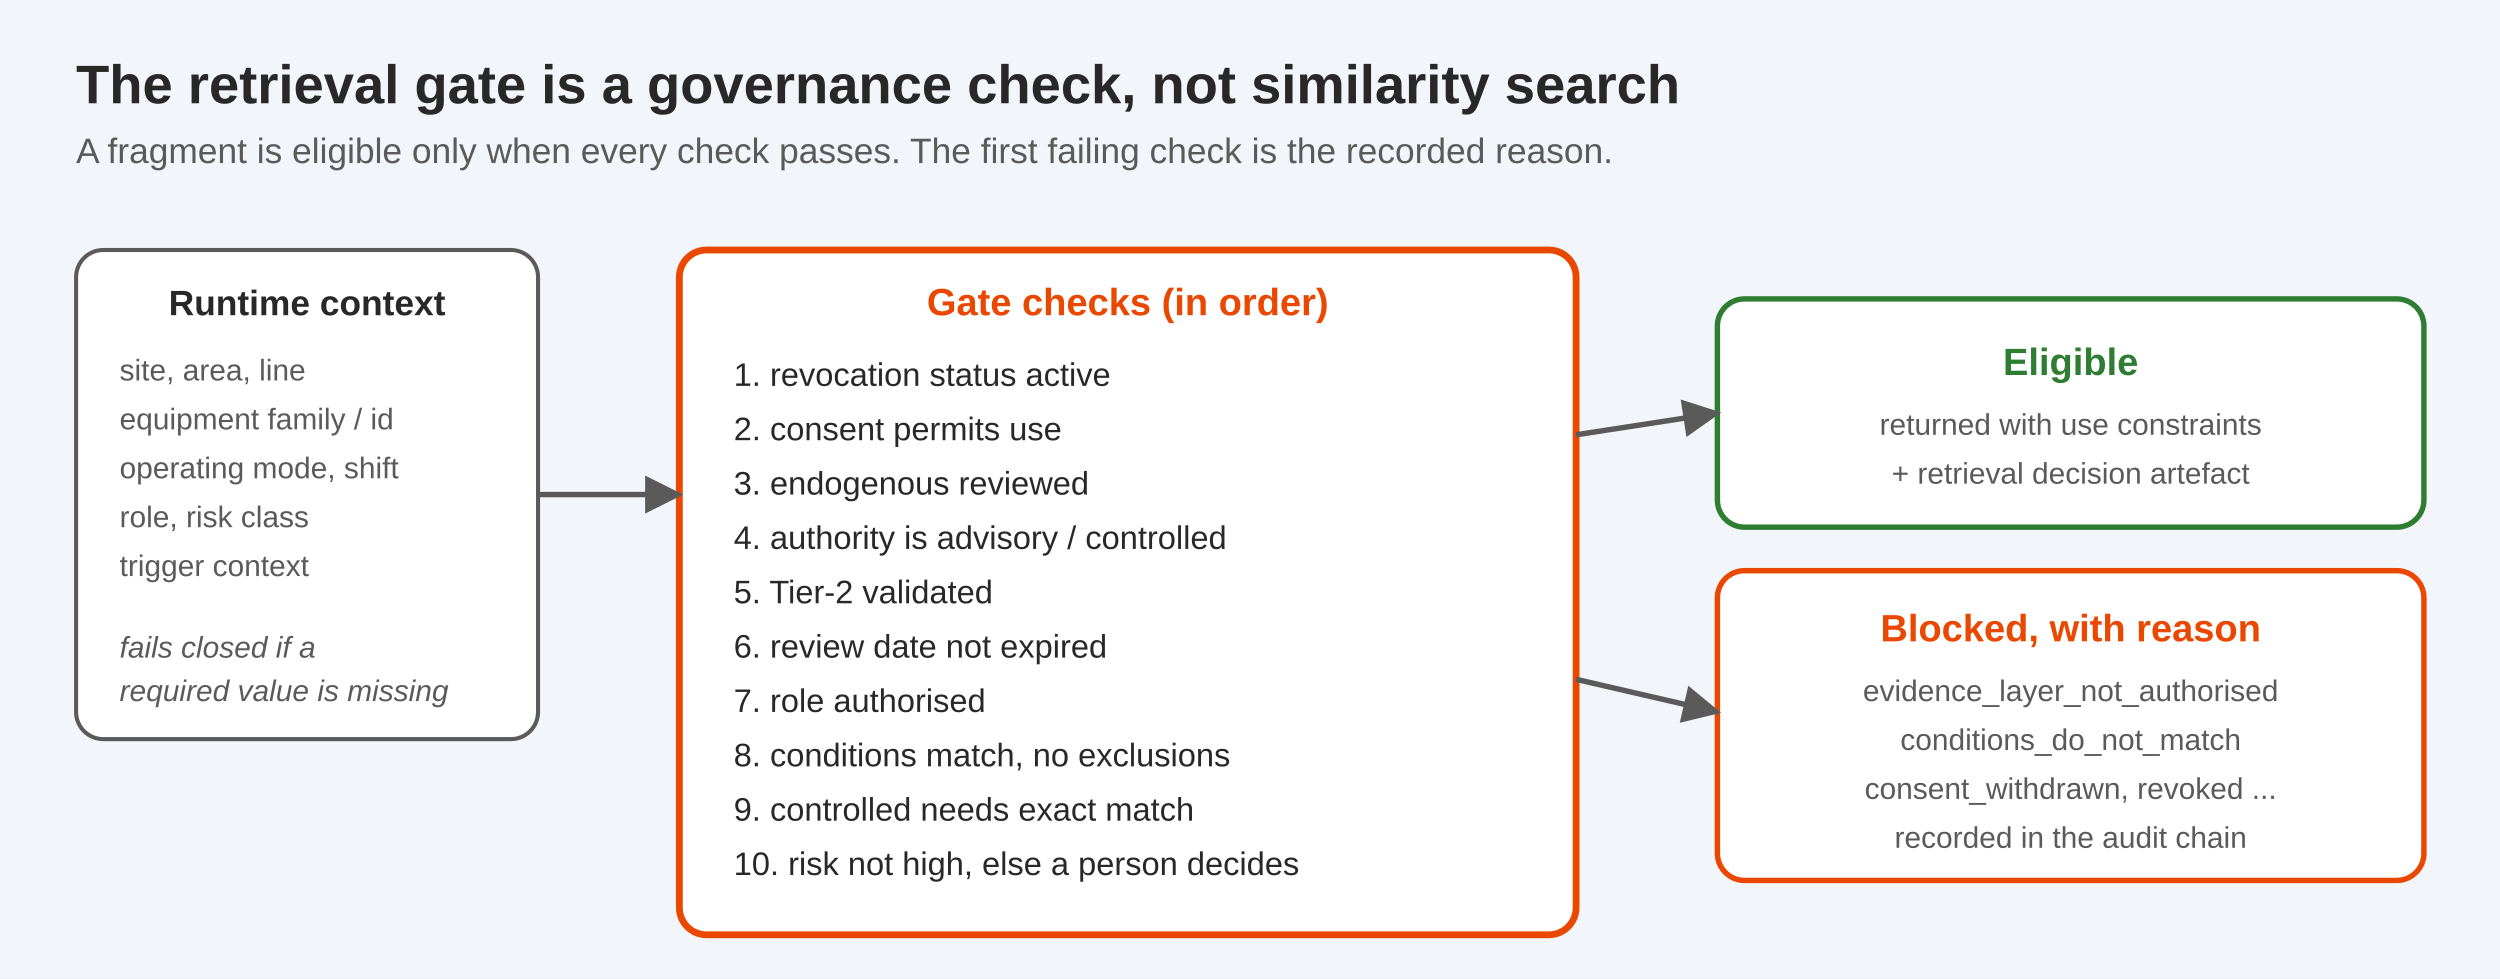
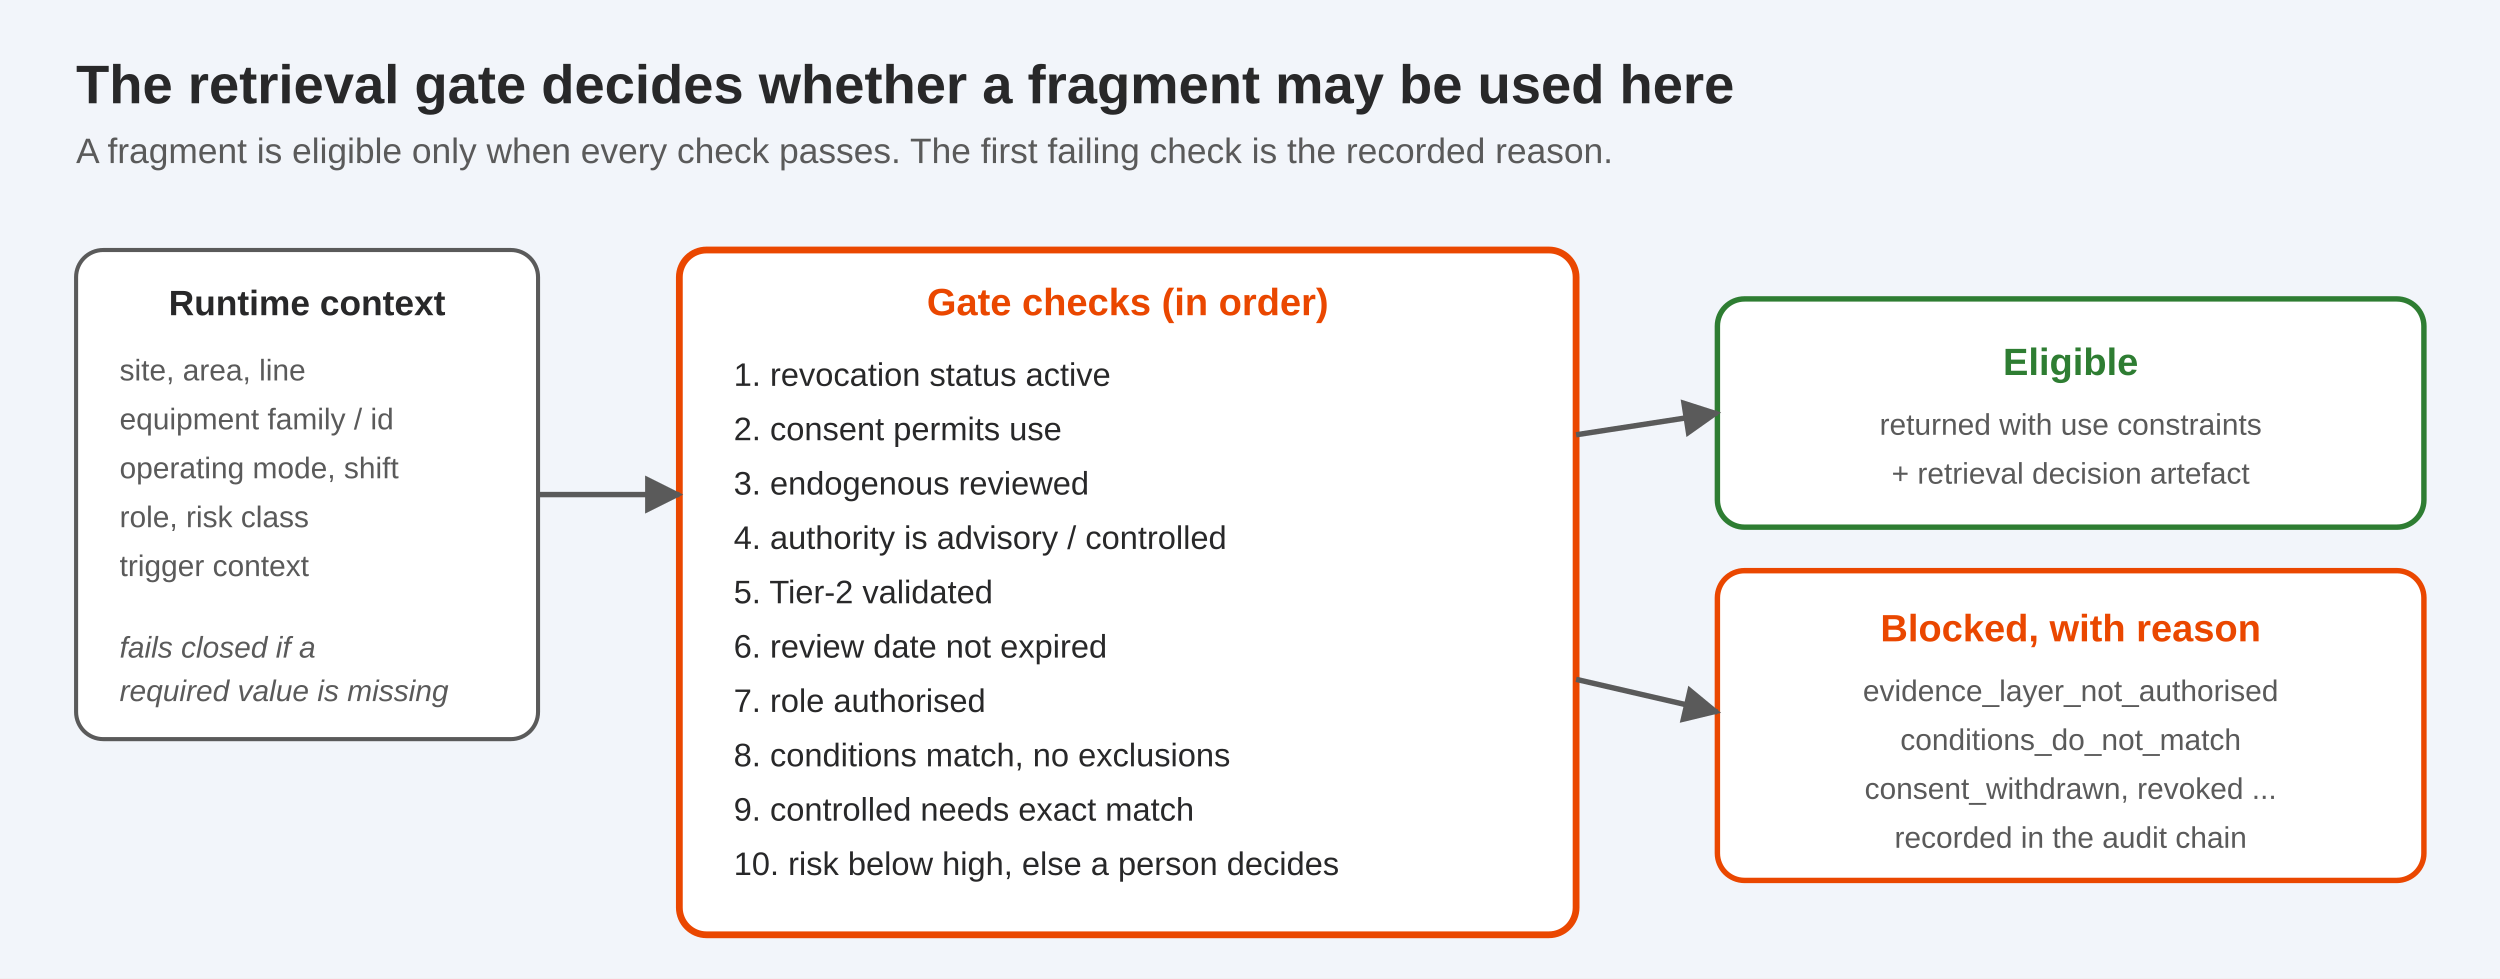
<svg xmlns="http://www.w3.org/2000/svg" viewBox="0 0 920 360" font-family="Arial, Helvetica, sans-serif" role="img" aria-label="Condition-aware retrieval gate">
  <defs>
    <marker id="a3" viewBox="0 0 10 10" refX="9" refY="5" markerWidth="7" markerHeight="7" orient="auto-start-reverse">
      <path d="M0 0 L10 5 L0 10 z" fill="#5A5A5A" />
    </marker>
  </defs>
  <rect width="920" height="360" fill="#F2F5FA" />
-   <text x="28" y="38" font-size="20" font-weight="bold" fill="#282829">The retrieval gate is a governance check, not similarity search</text>
+   <text x="28" y="38" font-size="20" font-weight="bold" fill="#282829">The retrieval gate decides whether a fragment may be used here</text>
  <text x="28" y="60" font-size="13" fill="#5A5A5A">A fragment is eligible only when every check passes. The first failing check is the recorded reason.</text>
  <rect x="28" y="92" width="170" height="180" rx="10" fill="#FFFFFF" stroke="#5A5A5A" stroke-width="1.5" />
  <text x="113" y="116" font-size="13" font-weight="bold" fill="#282829" text-anchor="middle">Runtime context</text>
  <text x="44" y="140" font-size="11" fill="#5A5A5A">site, area, line</text>
  <text x="44" y="158" font-size="11" fill="#5A5A5A">equipment family / id</text>
  <text x="44" y="176" font-size="11" fill="#5A5A5A">operating mode, shift</text>
  <text x="44" y="194" font-size="11" fill="#5A5A5A">role, risk class</text>
  <text x="44" y="212" font-size="11" fill="#5A5A5A">trigger context</text>
  <text x="44" y="242" font-size="11" fill="#5A5A5A" font-style="italic">fails closed if a</text>
  <text x="44" y="258" font-size="11" fill="#5A5A5A" font-style="italic">required value is missing</text>
  <rect x="250" y="92" width="330" height="252" rx="10" fill="#FFFFFF" stroke="#EA4700" stroke-width="2.5" />
  <text x="415" y="116" font-size="14" font-weight="bold" fill="#EA4700" text-anchor="middle">Gate checks (in order)</text>
  <g font-size="12" fill="#282829">
    <text x="270" y="142">1. revocation status active</text>
    <text x="270" y="162">2. consent permits use</text>
    <text x="270" y="182">3. endogenous reviewed</text>
    <text x="270" y="202">4. authority is advisory / controlled</text>
    <text x="270" y="222">5. Tier-2 validated</text>
    <text x="270" y="242">6. review date not expired</text>
    <text x="270" y="262">7. role authorised</text>
    <text x="270" y="282">8. conditions match, no exclusions</text>
    <text x="270" y="302">9. controlled needs exact match</text>
-     <text x="270" y="322">10. risk not high, else a person decides</text>
+     <text x="270" y="322">10. risk below high, else a person decides</text>
  </g>
  <line x1="198" y1="182" x2="250" y2="182" stroke="#5A5A5A" stroke-width="2" marker-end="url(#a3)" />
  <rect x="632" y="110" width="260" height="84" rx="10" fill="#FFFFFF" stroke="#2E7D32" stroke-width="2" />
  <text x="762" y="138" font-size="14" font-weight="bold" fill="#2E7D32" text-anchor="middle">Eligible</text>
  <text x="762" y="160" font-size="11" fill="#5A5A5A" text-anchor="middle">returned with use constraints</text>
  <text x="762" y="178" font-size="11" fill="#5A5A5A" text-anchor="middle">+ retrieval decision artefact</text>
  <rect x="632" y="210" width="260" height="114" rx="10" fill="#FFFFFF" stroke="#EA4700" stroke-width="2" />
  <text x="762" y="236" font-size="14" font-weight="bold" fill="#EA4700" text-anchor="middle">Blocked, with reason</text>
  <text x="762" y="258" font-size="11" fill="#5A5A5A" text-anchor="middle">evidence_layer_not_authorised</text>
  <text x="762" y="276" font-size="11" fill="#5A5A5A" text-anchor="middle">conditions_do_not_match</text>
  <text x="762" y="294" font-size="11" fill="#5A5A5A" text-anchor="middle">consent_withdrawn, revoked ...</text>
  <text x="762" y="312" font-size="11" fill="#5A5A5A" text-anchor="middle">recorded in the audit chain</text>
  <line x1="580" y1="160" x2="632" y2="152" stroke="#5A5A5A" stroke-width="2" marker-end="url(#a3)" />
  <line x1="580" y1="250" x2="632" y2="262" stroke="#5A5A5A" stroke-width="2" marker-end="url(#a3)" />
</svg>
